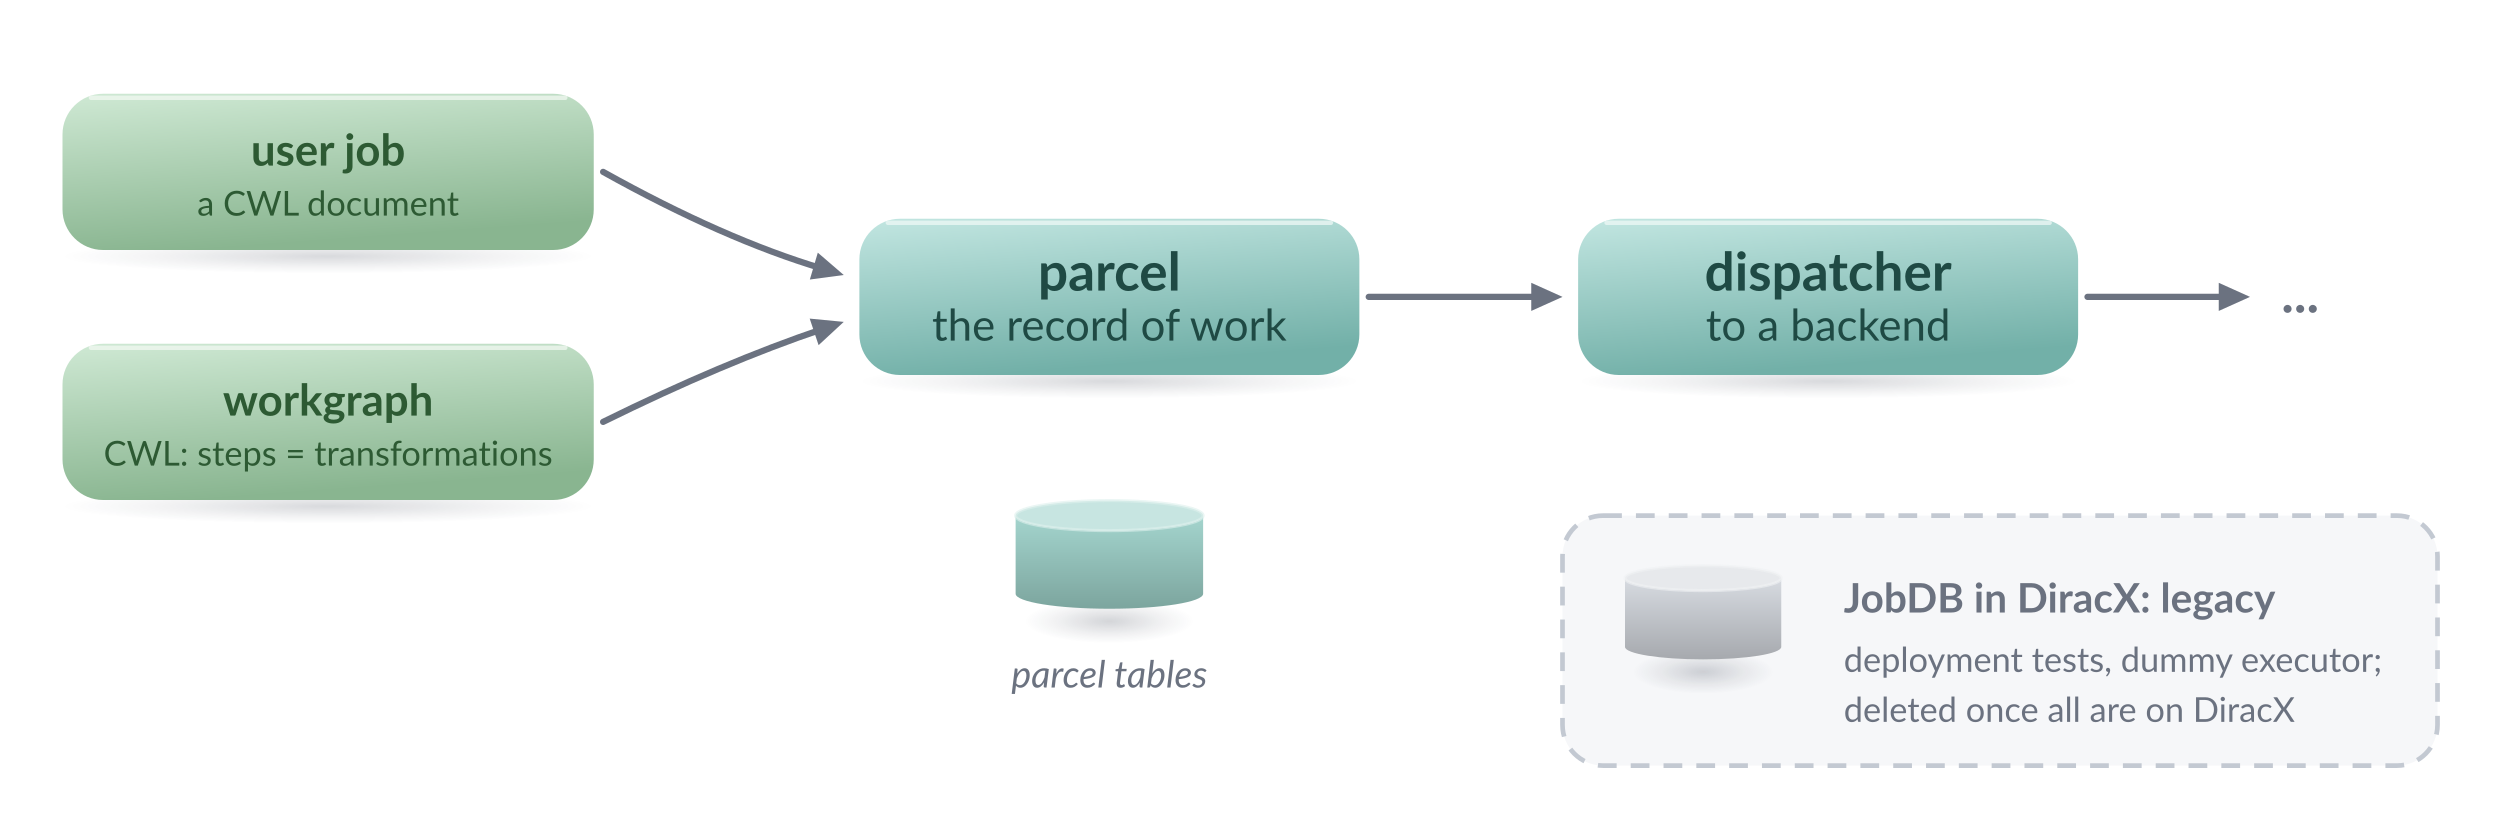
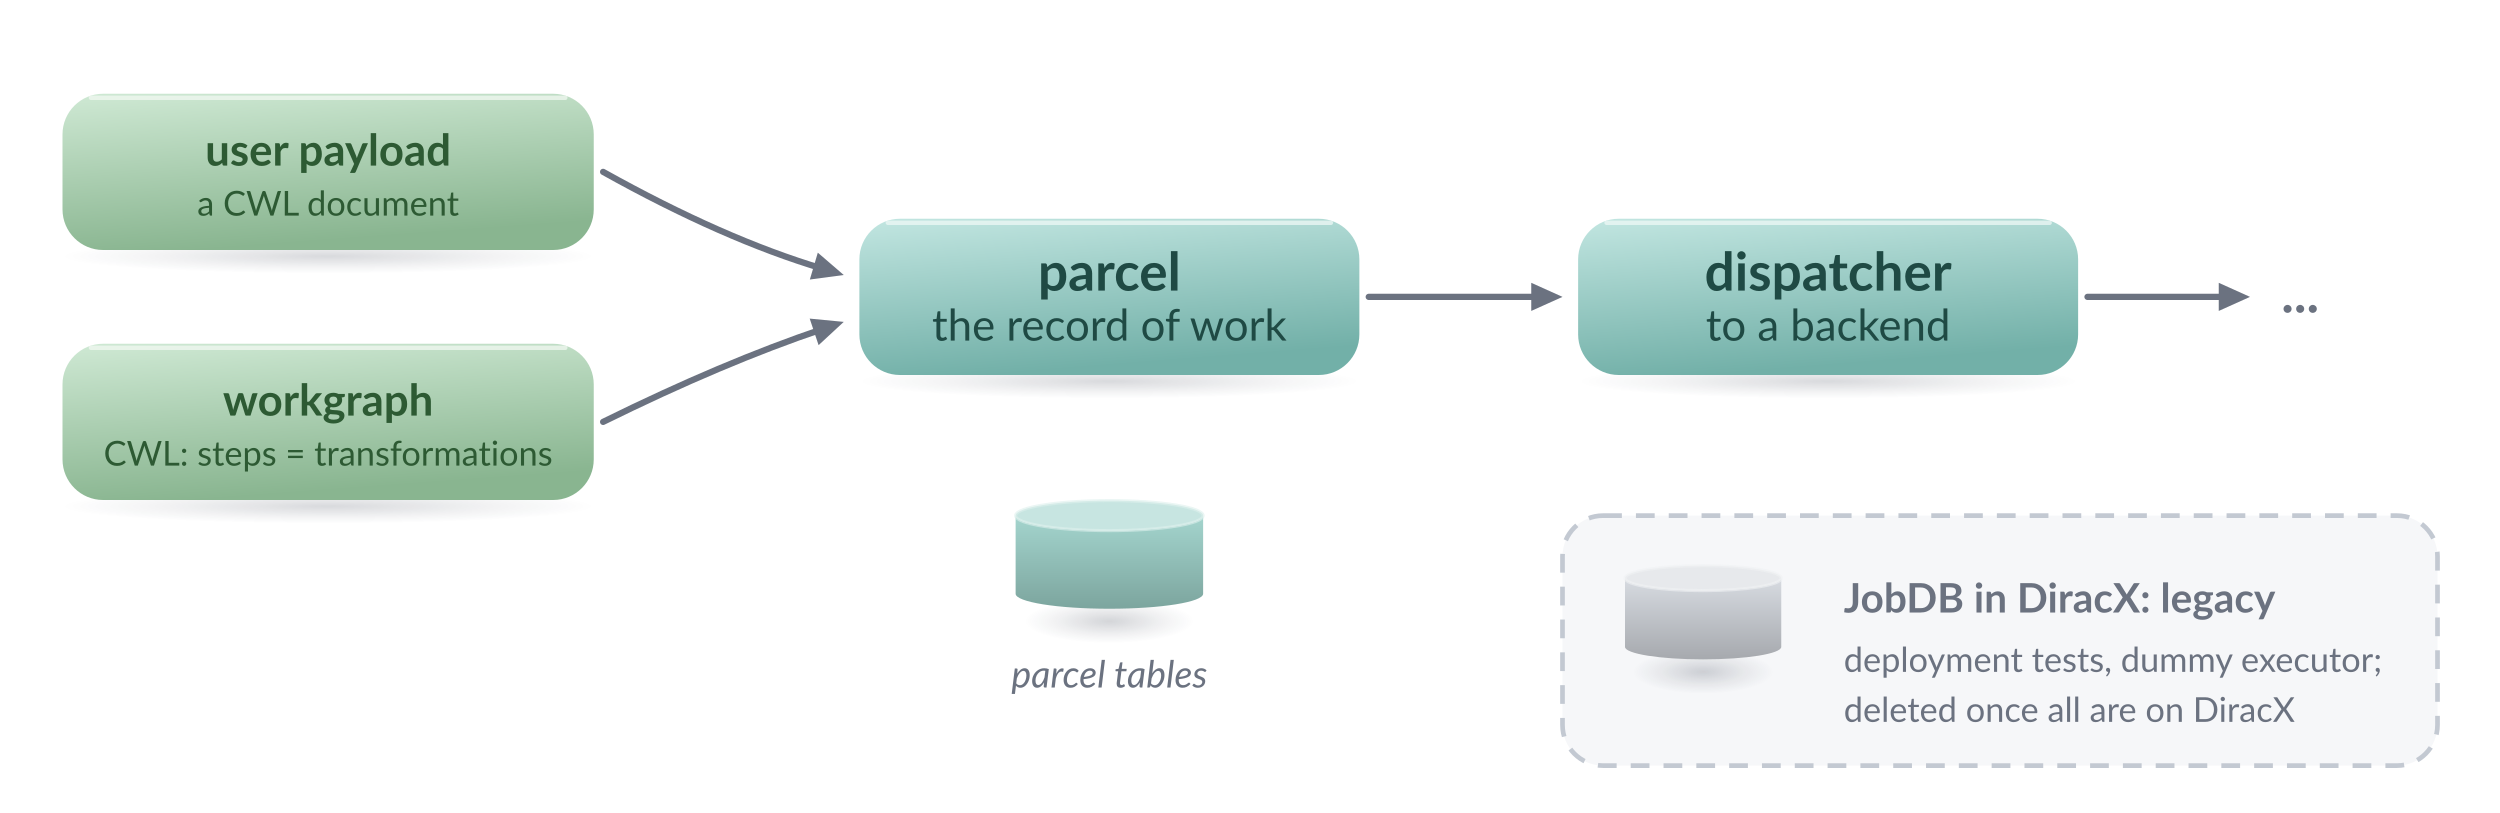
<svg xmlns="http://www.w3.org/2000/svg" viewBox="0 0 1600 520" width="1600" height="520">
  <defs>
    <marker id="arr" markerUnits="userSpaceOnUse" viewBox="0 0 10 10" refX="9" refY="5" markerWidth="22" markerHeight="20" orient="auto-start-reverse">
      <path d="M0,0 L10,5 L0,10 Z" fill="#6b7280" />
    </marker>
  </defs>
  <defs>
    <radialGradient id="po1-cs">
      <stop offset="0" stop-color="#0f172a" stop-opacity="0.16" />
      <stop offset="0.6" stop-color="#0f172a" stop-opacity="0.056" />
      <stop offset="1" stop-color="#0f172a" stop-opacity="0" />
    </radialGradient>
  </defs>
  <ellipse cx="210.0" cy="164.0" rx="170.0" ry="11.0" fill="url(#po1-cs)" />
  <defs>
    <linearGradient id="po1" x1="0" y1="0" x2="0.25" y2="1">
      <stop offset="0" stop-color="#cfe9d4" />
      <stop offset="1" stop-color="#89b590" />
    </linearGradient>
  </defs>
  <rect x="40.0" y="60.0" width="340.0" height="100.0" rx="26.0" fill="url(#po1)" />
  <path d="M58.2,62.6 L361.8,62.6" stroke="#f1f8f2" stroke-width="2.8" stroke-linecap="round" opacity="0.75" fill="none" />
-   <text x="210.0" y="106.0" font-family="Lato, 'Noto Sans', 'Liberation Sans', Helvetica, Arial, sans-serif" font-size="28" font-weight="bold" text-anchor="middle" fill="#2d5a33">user job</text>
+   <text x="210.0" y="106.0" font-family="Lato, 'Noto Sans', 'Liberation Sans', Helvetica, Arial, sans-serif" font-size="28" font-weight="bold" text-anchor="middle" fill="#2d5a33">user payload</text>
  <text x="210.0" y="138.0" font-family="Lato, 'Noto Sans', 'Liberation Sans', Helvetica, Arial, sans-serif" font-size="22" font-weight="normal" text-anchor="middle" fill="#2d5a33">a CWL document</text>
  <defs>
    <radialGradient id="po2-cs">
      <stop offset="0" stop-color="#0f172a" stop-opacity="0.16" />
      <stop offset="0.6" stop-color="#0f172a" stop-opacity="0.056" />
      <stop offset="1" stop-color="#0f172a" stop-opacity="0" />
    </radialGradient>
  </defs>
  <ellipse cx="210.0" cy="324.0" rx="170.0" ry="11.0" fill="url(#po2-cs)" />
  <defs>
    <linearGradient id="po2" x1="0" y1="0" x2="0.25" y2="1">
      <stop offset="0" stop-color="#cfe9d4" />
      <stop offset="1" stop-color="#89b590" />
    </linearGradient>
  </defs>
  <rect x="40.0" y="220.0" width="340.0" height="100.0" rx="26.0" fill="url(#po2)" />
  <path d="M58.2,222.6 L361.8,222.6" stroke="#f1f8f2" stroke-width="2.8" stroke-linecap="round" opacity="0.75" fill="none" />
  <text x="210.0" y="266.0" font-family="Lato, 'Noto Sans', 'Liberation Sans', Helvetica, Arial, sans-serif" font-size="28" font-weight="bold" text-anchor="middle" fill="#2d5a33">workgraph</text>
  <text x="210.0" y="298.0" font-family="Lato, 'Noto Sans', 'Liberation Sans', Helvetica, Arial, sans-serif" font-size="22" font-weight="normal" text-anchor="middle" fill="#2d5a33">CWL: steps = transformations</text>
  <path d="M386.0,110.0 Q463.0,153.0 526.6,172.0" fill="none" stroke="#6b7280" stroke-width="4" stroke-linecap="round" />
  <polygon points="540.0,176.0 518.3,178.9 523.4,161.7" fill="#6b7280" />
  <path d="M386.0,270.0 Q463.0,232.0 526.7,210.5" fill="none" stroke="#6b7280" stroke-width="4" stroke-linecap="round" />
  <polygon points="540.0,206.0 523.9,220.9 518.2,203.9" fill="#6b7280" />
  <defs>
    <radialGradient id="po3-cs">
      <stop offset="0" stop-color="#0f172a" stop-opacity="0.16" />
      <stop offset="0.6" stop-color="#0f172a" stop-opacity="0.056" />
      <stop offset="1" stop-color="#0f172a" stop-opacity="0" />
    </radialGradient>
  </defs>
  <ellipse cx="710.0" cy="244.0" rx="160.0" ry="11.0" fill="url(#po3-cs)" />
  <defs>
    <linearGradient id="po3" x1="0" y1="0" x2="0.25" y2="1">
      <stop offset="0" stop-color="#c2e6e1" />
      <stop offset="1" stop-color="#72b0a8" />
    </linearGradient>
  </defs>
  <rect x="550.0" y="140.0" width="320.0" height="100.0" rx="26.0" fill="url(#po3)" />
  <path d="M568.2,142.6 L851.8,142.6" stroke="#edf8f6" stroke-width="2.8" stroke-linecap="round" opacity="0.75" fill="none" />
  <text x="710.0" y="186.0" font-family="Lato, 'Noto Sans', 'Liberation Sans', Helvetica, Arial, sans-serif" font-size="34" font-weight="bold" text-anchor="middle" fill="#1f4a44">parcel</text>
  <text x="710.0" y="218.0" font-family="Lato, 'Noto Sans', 'Liberation Sans', Helvetica, Arial, sans-serif" font-size="28" font-weight="normal" text-anchor="middle" fill="#1f4a44">the record of work</text>
  <path d="M876.0,190.0 Q938.0,190.0 986.0,190.0" fill="none" stroke="#6b7280" stroke-width="4" stroke-linecap="round" />
  <polygon points="1000.0,190.0 980.0,199.0 980.0,181.0" fill="#6b7280" />
  <defs>
    <radialGradient id="po4-cs">
      <stop offset="0" stop-color="#0f172a" stop-opacity="0.16" />
      <stop offset="0.6" stop-color="#0f172a" stop-opacity="0.056" />
      <stop offset="1" stop-color="#0f172a" stop-opacity="0" />
    </radialGradient>
  </defs>
  <ellipse cx="1170.0" cy="244.0" rx="160.0" ry="11.0" fill="url(#po4-cs)" />
  <defs>
    <linearGradient id="po4" x1="0" y1="0" x2="0.25" y2="1">
      <stop offset="0" stop-color="#c2e6e1" />
      <stop offset="1" stop-color="#72b0a8" />
    </linearGradient>
  </defs>
  <rect x="1010.0" y="140.0" width="320.0" height="100.0" rx="26.0" fill="url(#po4)" />
  <path d="M1028.2,142.6 L1311.8,142.6" stroke="#edf8f6" stroke-width="2.8" stroke-linecap="round" opacity="0.75" fill="none" />
  <text x="1170.0" y="186.0" font-family="Lato, 'Noto Sans', 'Liberation Sans', Helvetica, Arial, sans-serif" font-size="34" font-weight="bold" text-anchor="middle" fill="#1f4a44">dispatcher</text>
  <text x="1170.0" y="218.0" font-family="Lato, 'Noto Sans', 'Liberation Sans', Helvetica, Arial, sans-serif" font-size="28" font-weight="normal" text-anchor="middle" fill="#1f4a44">to a backend</text>
  <path d="M1336.0,190.0 Q1388.0,190.0 1426.0,190.0" fill="none" stroke="#6b7280" stroke-width="4" stroke-linecap="round" />
  <polygon points="1440.0,190.0 1420.0,199.0 1420.0,181.0" fill="#6b7280" />
  <text x="1460.0" y="200.0" font-family="Lato, 'Noto Sans', 'Liberation Sans', Helvetica, Arial, sans-serif" font-size="34" font-weight="bold" text-anchor="start" fill="#6b7280">...</text>
  <defs>
    <radialGradient id="podb-cs">
      <stop offset="0" stop-color="#0f172a" stop-opacity="0.18" />
      <stop offset="0.6" stop-color="#0f172a" stop-opacity="0.063" />
      <stop offset="1" stop-color="#0f172a" stop-opacity="0" />
    </radialGradient>
  </defs>
  <ellipse cx="710.0" cy="397.6" rx="54.0" ry="14.0" fill="url(#podb-cs)" />
  <defs>
    <linearGradient id="podb" x1="0" y1="0" x2="0" y2="1">
      <stop offset="0" stop-color="#a4d5ce" />
      <stop offset="1" stop-color="#7ca59e" />
    </linearGradient>
  </defs>
  <path d="M650.0,330.0 A60.0,9.6 0 0 0 770.0,330.0 L770.0,380.0 A60.0,9.6 0 0 1 650.0,380.0 Z" fill="url(#podb)" />
  <ellipse cx="710.0" cy="330.0" rx="60.0" ry="9.6" fill="#c7e5e1" />
  <ellipse cx="710.0" cy="330.0" rx="60.0" ry="9.6" fill="none" stroke="#ddf0ed" stroke-width="2" opacity="0.6" />
  <text x="710.0" y="440.0" font-family="Lato, 'Noto Sans', 'Liberation Sans', Helvetica, Arial, sans-serif" font-size="24" font-weight="normal" font-style="italic" text-anchor="middle" fill="#6b7280">parcel tables</text>
  <rect x="1000" y="330" width="560" height="160" rx="26" fill="#f6f7f9" stroke="#c3c9d2" stroke-width="3" stroke-dasharray="12 9" />
  <defs>
    <radialGradient id="pojdb-cs">
      <stop offset="0" stop-color="#0f172a" stop-opacity="0.18" />
      <stop offset="0.6" stop-color="#0f172a" stop-opacity="0.063" />
      <stop offset="1" stop-color="#0f172a" stop-opacity="0" />
    </radialGradient>
  </defs>
  <ellipse cx="1090.0" cy="430.0" rx="45.0" ry="14.0" fill="url(#pojdb-cs)" />
  <defs>
    <linearGradient id="pojdb" x1="0" y1="0" x2="0" y2="1">
      <stop offset="0" stop-color="#d7dbe1" />
      <stop offset="1" stop-color="#a6a9ae" />
    </linearGradient>
  </defs>
  <path d="M1040.0,370.0 A50.0,8.0 0 0 0 1140.0,370.0 L1140.0,414.0 A50.0,8.0 0 0 1 1040.0,414.0 Z" fill="url(#pojdb)" />
  <ellipse cx="1090.0" cy="370.0" rx="50.0" ry="8.0" fill="#e7e9ec" />
  <ellipse cx="1090.0" cy="370.0" rx="50.0" ry="8.0" fill="none" stroke="#f0f2f4" stroke-width="2" opacity="0.6" />
  <text x="1180.0" y="392.0" font-family="Lato, 'Noto Sans', 'Liberation Sans', Helvetica, Arial, sans-serif" font-size="26" font-weight="bold" text-anchor="start" fill="#6b7280">JobDB in DiracX: legacy</text>
  <text x="1180.0" y="430.0" font-family="Lato, 'Noto Sans', 'Liberation Sans', Helvetica, Arial, sans-serif" font-size="22" font-weight="normal" text-anchor="start" fill="#6b7280">deployment tests, dummy executor;</text>
  <text x="1180.0" y="462.0" font-family="Lato, 'Noto Sans', 'Liberation Sans', Helvetica, Arial, sans-serif" font-size="22" font-weight="normal" text-anchor="start" fill="#6b7280">deleted once all are on DiracX</text>
</svg>
